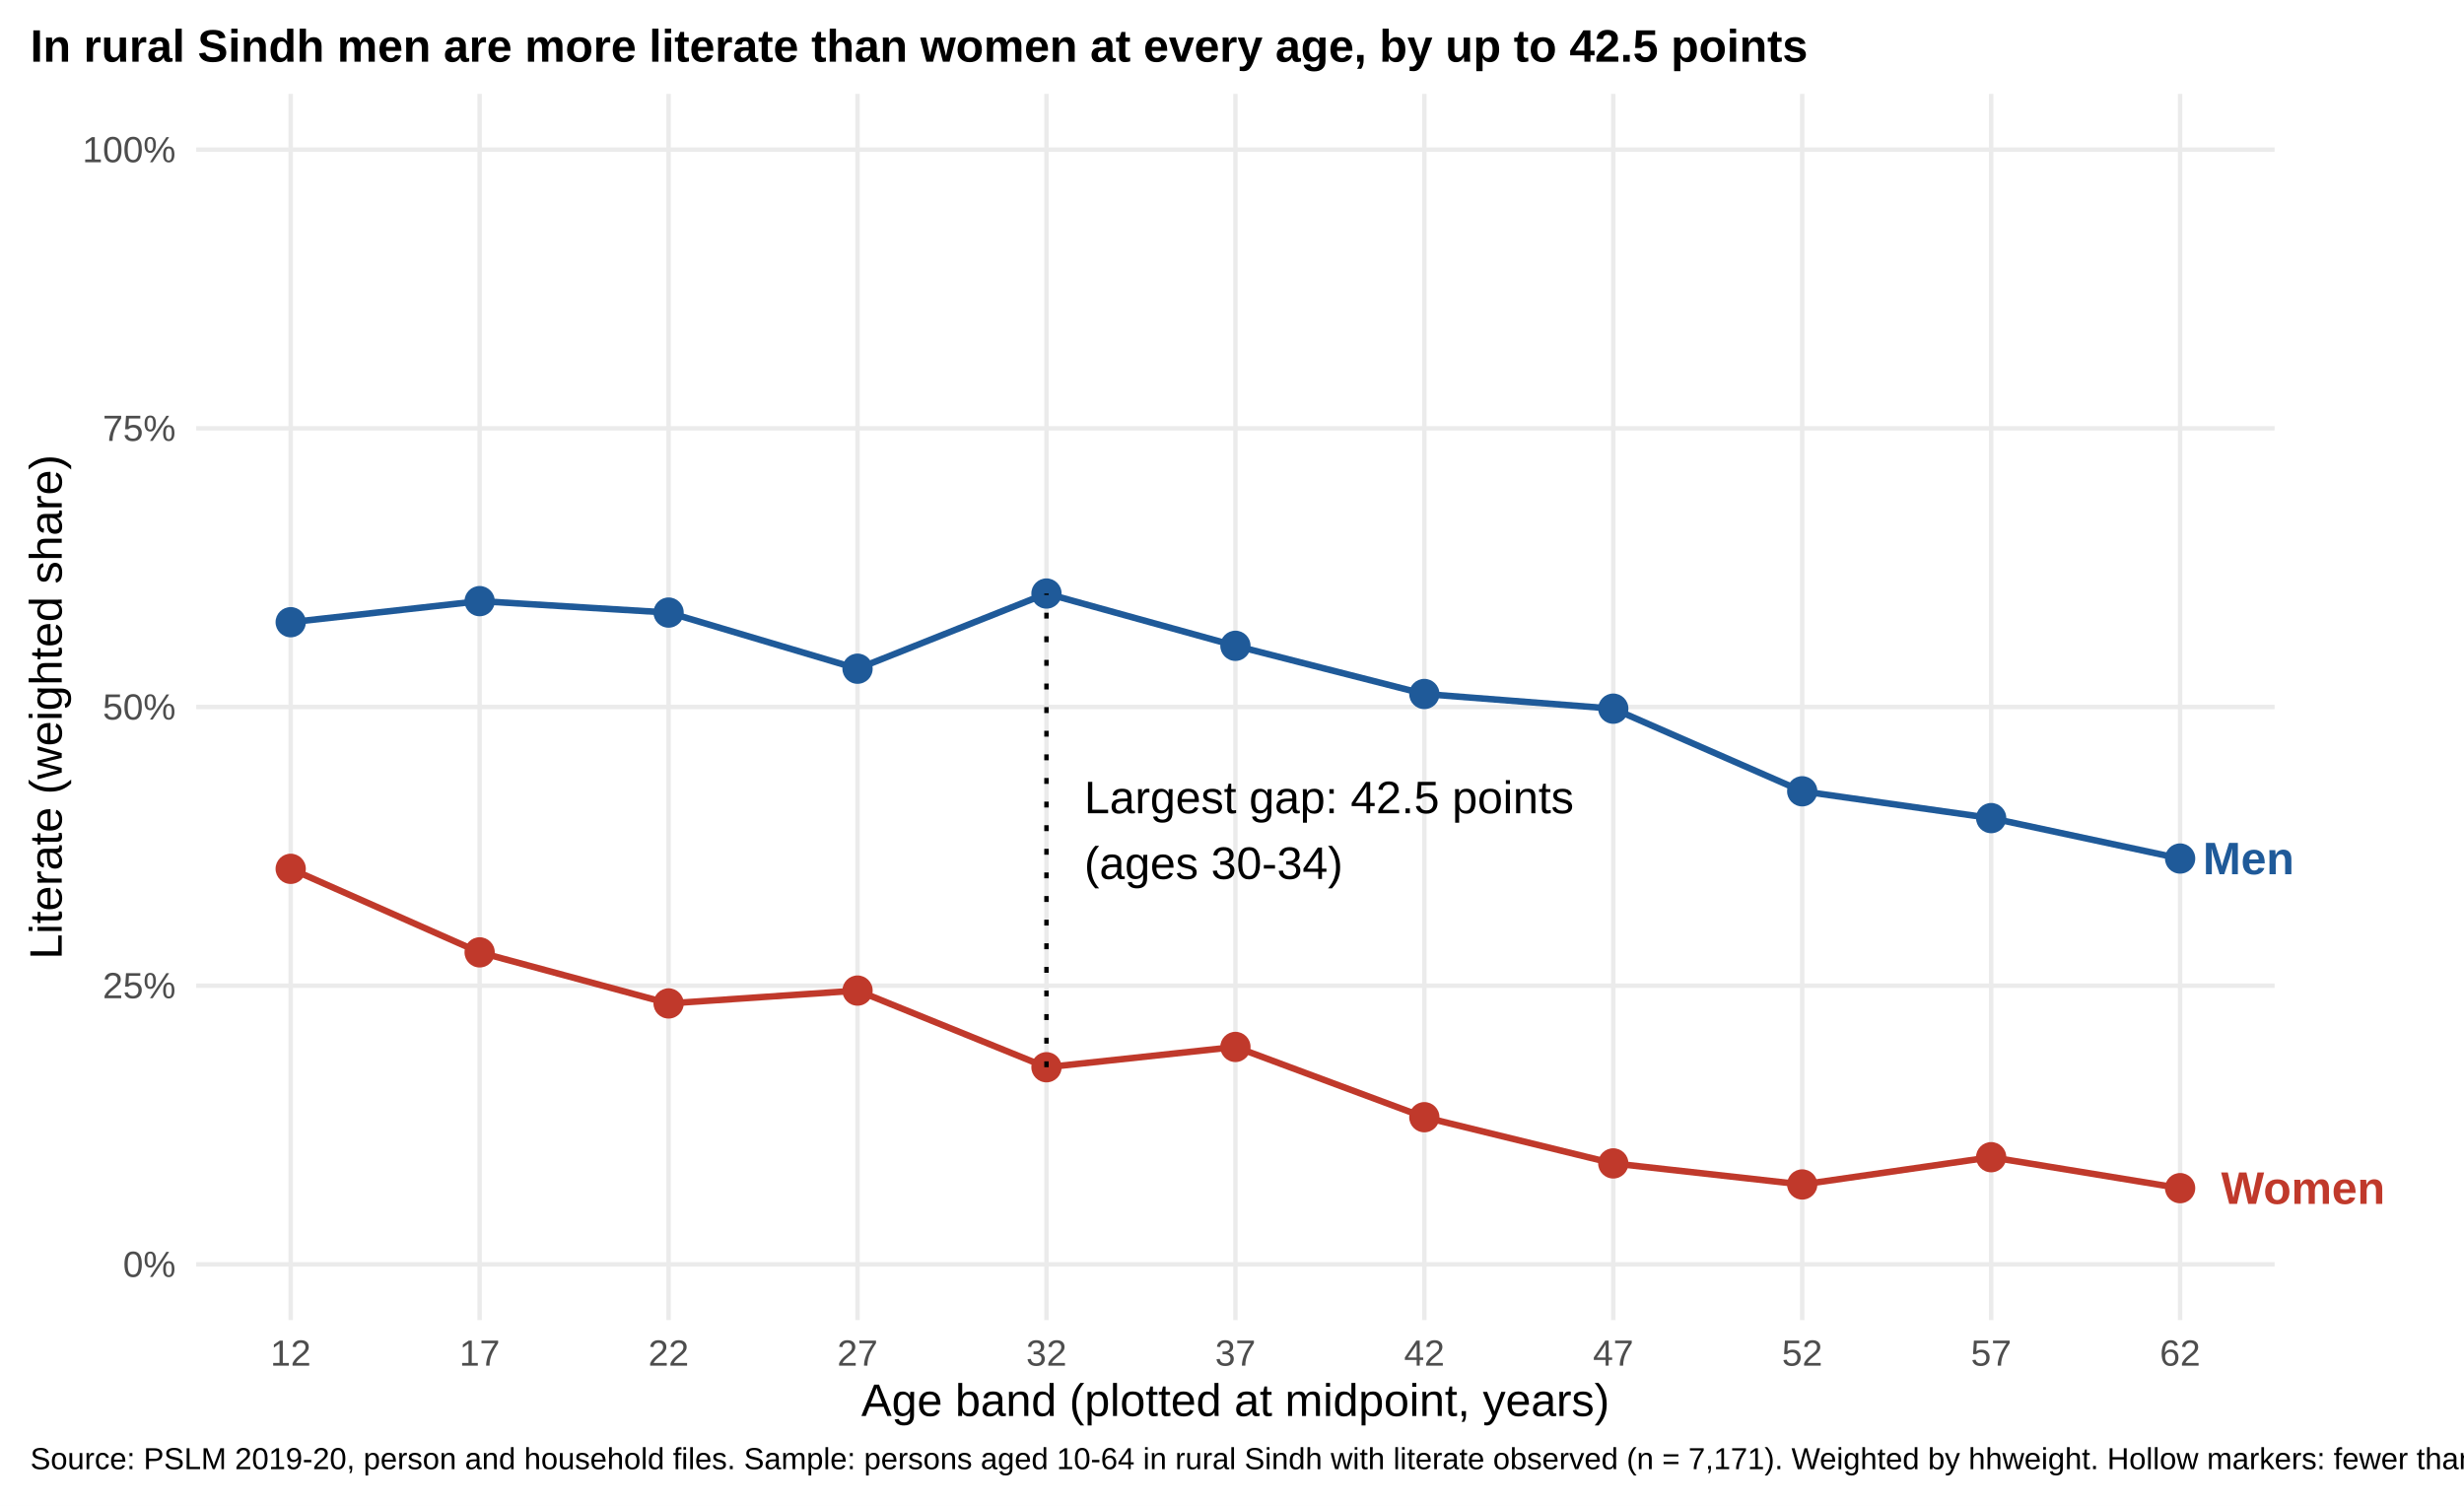
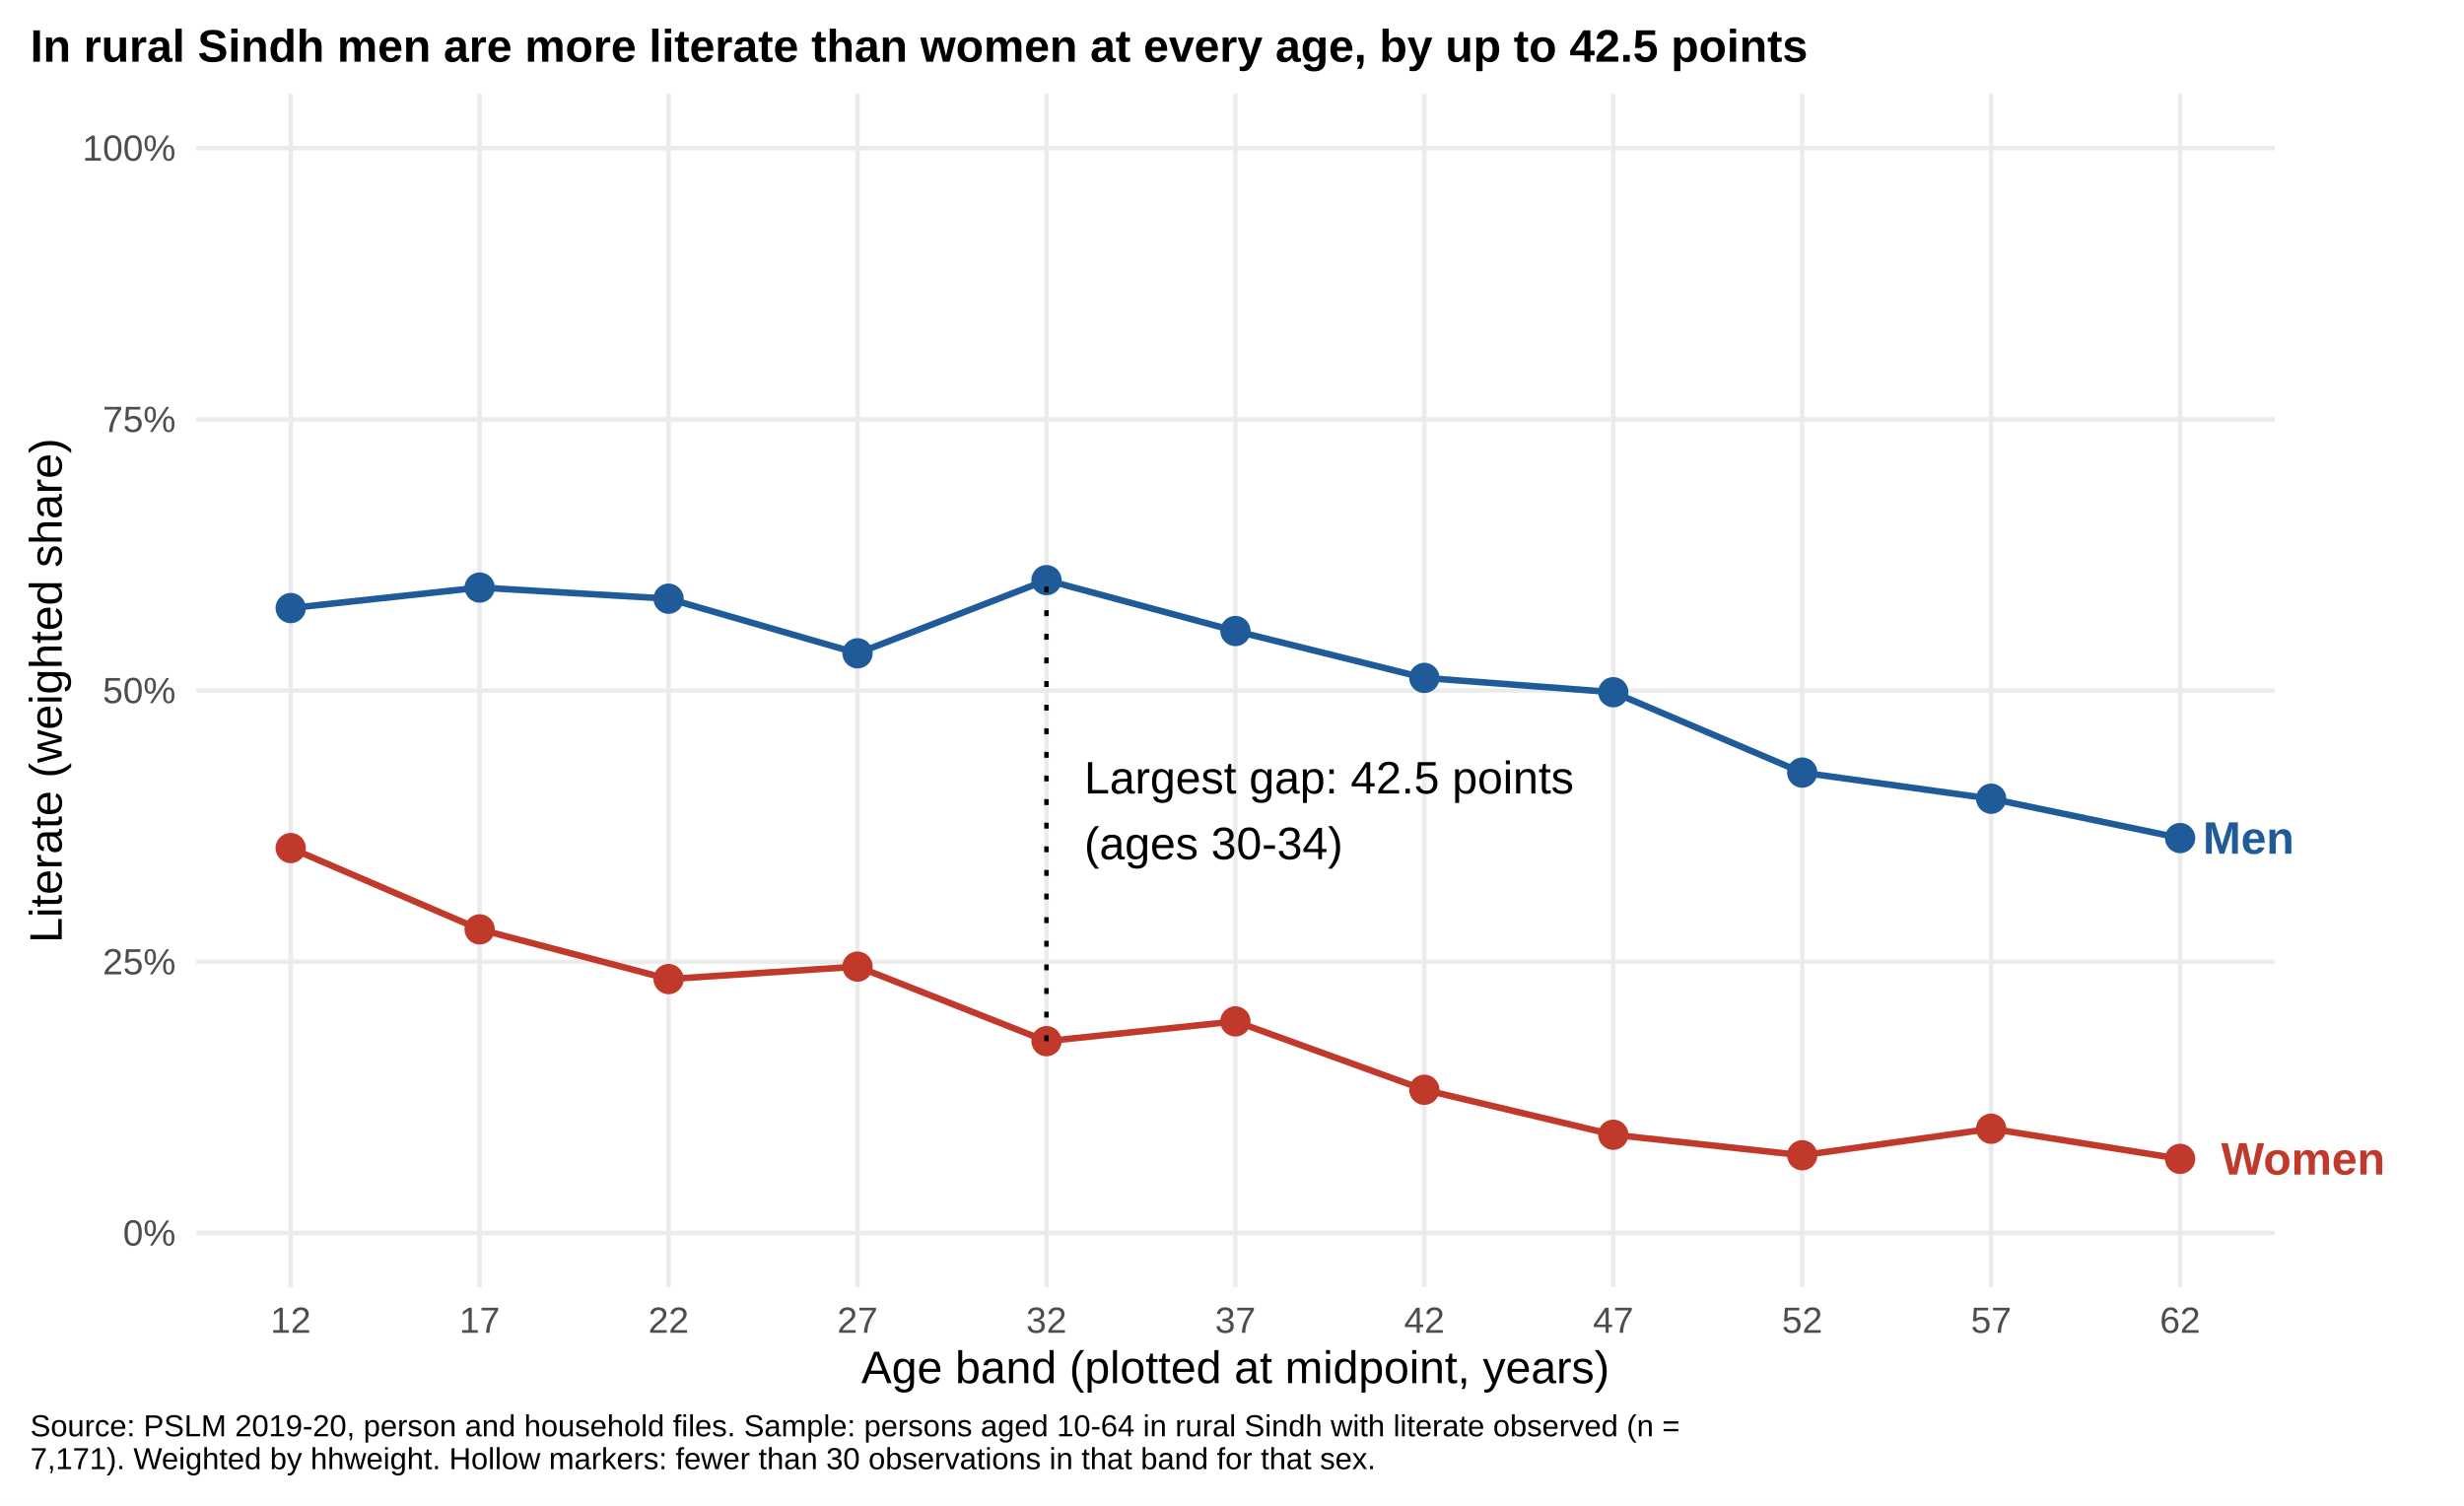
<svg xmlns="http://www.w3.org/2000/svg" width="648.00pt" height="396.00pt" viewBox="0 0 648.00 396.00">
  <g class="svglite">
    <defs>
      <style type="text/css">
    .svglite line, .svglite polyline, .svglite polygon, .svglite path, .svglite rect, .svglite circle {
      fill: none;
      stroke: #000000;
      stroke-linecap: round;
      stroke-linejoin: round;
      stroke-miterlimit: 10.00;
    }
    .svglite text {
      white-space: pre;
    }
    .svglite g.glyphgroup path {
      fill: inherit;
      stroke: none;
    }
  </style>
    </defs>
    <rect width="100%" height="100%" style="stroke: none; fill: #FFFFFF;" />
    <defs>
      <clipPath id="cpMC4wMHw2NDguMDB8MC4wMHwzOTYuMDA=">
        <rect x="0.00" y="0.00" width="648.00" height="396.00" />
      </clipPath>
    </defs>
    <g clip-path="url(#cpMC4wMHw2NDguMDB8MC4wMHwzOTYuMDA=)">
      <rect x="0.00" y="0.00" width="648.00" height="396.00" style="stroke-width: 1.16; stroke: none; fill: #FFFFFF;" />
-       <polyline points="51.60,332.51 598.19,332.51 " style="stroke-width: 1.16; stroke: #EBEBEB; stroke-linecap: butt;" />
-       <polyline points="51.60,259.22 598.19,259.22 " style="stroke-width: 1.16; stroke: #EBEBEB; stroke-linecap: butt;" />
-       <polyline points="51.60,185.93 598.19,185.93 " style="stroke-width: 1.16; stroke: #EBEBEB; stroke-linecap: butt;" />
-       <polyline points="51.60,112.64 598.19,112.64 " style="stroke-width: 1.16; stroke: #EBEBEB; stroke-linecap: butt;" />
-       <polyline points="51.60,39.35 598.19,39.35 " style="stroke-width: 1.16; stroke: #EBEBEB; stroke-linecap: butt;" />
-       <polyline points="76.45,347.17 76.45,24.70 " style="stroke-width: 1.16; stroke: #EBEBEB; stroke-linecap: butt;" />
-       <polyline points="126.14,347.17 126.14,24.70 " style="stroke-width: 1.16; stroke: #EBEBEB; stroke-linecap: butt;" />
-       <polyline points="175.83,347.17 175.83,24.70 " style="stroke-width: 1.16; stroke: #EBEBEB; stroke-linecap: butt;" />
-       <polyline points="225.52,347.17 225.52,24.70 " style="stroke-width: 1.16; stroke: #EBEBEB; stroke-linecap: butt;" />
-       <polyline points="275.21,347.17 275.21,24.70 " style="stroke-width: 1.16; stroke: #EBEBEB; stroke-linecap: butt;" />
-       <polyline points="324.90,347.17 324.90,24.70 " style="stroke-width: 1.16; stroke: #EBEBEB; stroke-linecap: butt;" />
-       <polyline points="374.58,347.17 374.58,24.70 " style="stroke-width: 1.16; stroke: #EBEBEB; stroke-linecap: butt;" />
-       <polyline points="424.27,347.17 424.27,24.70 " style="stroke-width: 1.16; stroke: #EBEBEB; stroke-linecap: butt;" />
-       <polyline points="473.96,347.17 473.96,24.70 " style="stroke-width: 1.16; stroke: #EBEBEB; stroke-linecap: butt;" />
-       <polyline points="523.65,347.17 523.65,24.70 " style="stroke-width: 1.16; stroke: #EBEBEB; stroke-linecap: butt;" />
-       <polyline points="573.34,347.17 573.34,24.70 " style="stroke-width: 1.16; stroke: #EBEBEB; stroke-linecap: butt;" />
-       <polyline points="76.45,163.63 126.14,158.09 175.83,161.10 225.52,175.86 275.21,156.09 324.90,169.84 374.58,182.51 424.27,186.37 473.96,208.10 523.65,215.15 573.34,225.78 " style="stroke-width: 1.71; stroke: #1F5A99; stroke-linecap: butt;" />
-       <polyline points="76.45,228.49 126.14,250.46 175.83,263.89 225.52,260.51 275.21,280.67 324.90,275.33 374.58,293.81 424.27,305.96 473.96,311.50 523.65,304.33 573.34,312.47 " style="stroke-width: 1.71; stroke: #C0392B; stroke-linecap: butt;" />
-       <circle cx="76.45" cy="163.63" r="3.98" style="stroke-width: 1.56; stroke: none; fill: #1F5A99;" />
-       <circle cx="76.45" cy="228.49" r="3.98" style="stroke-width: 1.56; stroke: none; fill: #C0392B;" />
-       <circle cx="126.14" cy="158.09" r="3.98" style="stroke-width: 1.56; stroke: none; fill: #1F5A99;" />
-       <circle cx="126.14" cy="250.46" r="3.98" style="stroke-width: 1.56; stroke: none; fill: #C0392B;" />
-       <circle cx="175.83" cy="161.10" r="3.98" style="stroke-width: 1.56; stroke: none; fill: #1F5A99;" />
-       <circle cx="175.83" cy="263.89" r="3.98" style="stroke-width: 1.56; stroke: none; fill: #C0392B;" />
-       <circle cx="225.52" cy="175.86" r="3.98" style="stroke-width: 1.56; stroke: none; fill: #1F5A99;" />
-       <circle cx="225.52" cy="260.51" r="3.98" style="stroke-width: 1.56; stroke: none; fill: #C0392B;" />
-       <circle cx="275.21" cy="156.09" r="3.98" style="stroke-width: 1.56; stroke: none; fill: #1F5A99;" />
-       <circle cx="275.21" cy="280.67" r="3.98" style="stroke-width: 1.56; stroke: none; fill: #C0392B;" />
-       <circle cx="324.90" cy="169.84" r="3.98" style="stroke-width: 1.56; stroke: none; fill: #1F5A99;" />
-       <circle cx="324.90" cy="275.33" r="3.98" style="stroke-width: 1.56; stroke: none; fill: #C0392B;" />
-       <circle cx="374.58" cy="182.51" r="3.98" style="stroke-width: 1.56; stroke: none; fill: #1F5A99;" />
-       <circle cx="374.58" cy="293.81" r="3.98" style="stroke-width: 1.56; stroke: none; fill: #C0392B;" />
-       <circle cx="424.27" cy="186.37" r="3.98" style="stroke-width: 1.56; stroke: none; fill: #1F5A99;" />
-       <circle cx="424.27" cy="305.96" r="3.98" style="stroke-width: 1.56; stroke: none; fill: #C0392B;" />
-       <circle cx="473.96" cy="208.10" r="3.98" style="stroke-width: 1.56; stroke: none; fill: #1F5A99;" />
-       <circle cx="473.96" cy="311.50" r="3.98" style="stroke-width: 1.56; stroke: none; fill: #C0392B;" />
-       <circle cx="523.65" cy="215.15" r="3.98" style="stroke-width: 1.56; stroke: none; fill: #1F5A99;" />
-       <circle cx="523.65" cy="304.33" r="3.98" style="stroke-width: 1.56; stroke: none; fill: #C0392B;" />
-       <circle cx="573.34" cy="225.78" r="3.98" style="stroke-width: 1.56; stroke: none; fill: #1F5A99;" />
-       <circle cx="573.34" cy="312.47" r="3.98" style="stroke-width: 1.56; stroke: none; fill: #C0392B;" />
-       <line x1="275.21" y1="280.67" x2="275.21" y2="156.09" style="stroke-width: 1.16; stroke-dasharray: 1.55,4.66; stroke-linecap: butt;" />
-       <text x="285.14" y="213.87" style="font-size: 12.00px; font-family: &quot;Arimo&quot;;" textLength="128.70px" lengthAdjust="spacingAndGlyphs">Largest gap: 42.5 points</text>
-       <text x="285.14" y="231.15" style="font-size: 12.00px; font-family: &quot;Arimo&quot;;" textLength="68.03px" lengthAdjust="spacingAndGlyphs">(ages 30-34)</text>
-       <text x="579.34" y="229.91" style="font-size: 12.00px; font-weight: bold;fill: #1F5A99; font-family: &quot;Arimo&quot;;" textLength="24.00px" lengthAdjust="spacingAndGlyphs">Men</text>
-       <text x="584.12" y="316.60" style="font-size: 12.00px; font-weight: bold;fill: #C0392B; font-family: &quot;Arimo&quot;;" textLength="43.11px" lengthAdjust="spacingAndGlyphs">Women</text>
-       <text x="46.22" y="335.81" text-anchor="end" style="font-size: 9.60px;fill: #4D4D4D; font-family: &quot;Arimo&quot;;" textLength="13.86px" lengthAdjust="spacingAndGlyphs">0%</text>
-       <text x="46.22" y="262.52" text-anchor="end" style="font-size: 9.60px;fill: #4D4D4D; font-family: &quot;Arimo&quot;;" textLength="19.19px" lengthAdjust="spacingAndGlyphs">25%</text>
-       <text x="46.22" y="189.23" text-anchor="end" style="font-size: 9.60px;fill: #4D4D4D; font-family: &quot;Arimo&quot;;" textLength="19.19px" lengthAdjust="spacingAndGlyphs">50%</text>
-       <text x="46.22" y="115.94" text-anchor="end" style="font-size: 9.60px;fill: #4D4D4D; font-family: &quot;Arimo&quot;;" textLength="19.19px" lengthAdjust="spacingAndGlyphs">75%</text>
-       <text x="46.22" y="42.66" text-anchor="end" style="font-size: 9.60px;fill: #4D4D4D; font-family: &quot;Arimo&quot;;" textLength="24.52px" lengthAdjust="spacingAndGlyphs">100%</text>
-       <text x="76.45" y="359.15" text-anchor="middle" style="font-size: 9.60px;fill: #4D4D4D; font-family: &quot;Arimo&quot;;" textLength="10.66px" lengthAdjust="spacingAndGlyphs">12</text>
-       <text x="126.14" y="359.15" text-anchor="middle" style="font-size: 9.60px;fill: #4D4D4D; font-family: &quot;Arimo&quot;;" textLength="10.66px" lengthAdjust="spacingAndGlyphs">17</text>
-       <text x="175.83" y="359.15" text-anchor="middle" style="font-size: 9.60px;fill: #4D4D4D; font-family: &quot;Arimo&quot;;" textLength="10.66px" lengthAdjust="spacingAndGlyphs">22</text>
-       <text x="225.52" y="359.15" text-anchor="middle" style="font-size: 9.60px;fill: #4D4D4D; font-family: &quot;Arimo&quot;;" textLength="10.66px" lengthAdjust="spacingAndGlyphs">27</text>
-       <text x="275.21" y="359.15" text-anchor="middle" style="font-size: 9.60px;fill: #4D4D4D; font-family: &quot;Arimo&quot;;" textLength="10.66px" lengthAdjust="spacingAndGlyphs">32</text>
-       <text x="324.90" y="359.15" text-anchor="middle" style="font-size: 9.60px;fill: #4D4D4D; font-family: &quot;Arimo&quot;;" textLength="10.66px" lengthAdjust="spacingAndGlyphs">37</text>
-       <text x="374.58" y="359.15" text-anchor="middle" style="font-size: 9.60px;fill: #4D4D4D; font-family: &quot;Arimo&quot;;" textLength="10.66px" lengthAdjust="spacingAndGlyphs">42</text>
-       <text x="424.27" y="359.15" text-anchor="middle" style="font-size: 9.60px;fill: #4D4D4D; font-family: &quot;Arimo&quot;;" textLength="10.66px" lengthAdjust="spacingAndGlyphs">47</text>
-       <text x="473.96" y="359.15" text-anchor="middle" style="font-size: 9.60px;fill: #4D4D4D; font-family: &quot;Arimo&quot;;" textLength="10.66px" lengthAdjust="spacingAndGlyphs">52</text>
-       <text x="523.65" y="359.15" text-anchor="middle" style="font-size: 9.60px;fill: #4D4D4D; font-family: &quot;Arimo&quot;;" textLength="10.66px" lengthAdjust="spacingAndGlyphs">57</text>
-       <text x="573.34" y="359.15" text-anchor="middle" style="font-size: 9.60px;fill: #4D4D4D; font-family: &quot;Arimo&quot;;" textLength="10.66px" lengthAdjust="spacingAndGlyphs">62</text>
-       <text x="324.90" y="372.39" text-anchor="middle" style="font-size: 12.00px; font-family: &quot;Arimo&quot;;" textLength="196.72px" lengthAdjust="spacingAndGlyphs">Age band (plotted at midpoint, years)</text>
-       <text transform="translate(16.23,185.93) rotate(-90)" text-anchor="middle" style="font-size: 12.00px; font-family: &quot;Arimo&quot;;" textLength="132.72px" lengthAdjust="spacingAndGlyphs">Literate (weighted share)</text>
+       <polyline points="51.60,324.26 598.19,324.26 " style="stroke-width: 1.16; stroke: #EBEBEB; stroke-linecap: butt;" />
+       <polyline points="51.60,252.94 598.19,252.94 " style="stroke-width: 1.16; stroke: #EBEBEB; stroke-linecap: butt;" />
+       <polyline points="51.60,181.61 598.19,181.61 " style="stroke-width: 1.16; stroke: #EBEBEB; stroke-linecap: butt;" />
+       <polyline points="51.60,110.29 598.19,110.29 " style="stroke-width: 1.16; stroke: #EBEBEB; stroke-linecap: butt;" />
+       <polyline points="51.60,38.96 598.19,38.96 " style="stroke-width: 1.16; stroke: #EBEBEB; stroke-linecap: butt;" />
+       <polyline points="76.45,338.53 76.45,24.70 " style="stroke-width: 1.16; stroke: #EBEBEB; stroke-linecap: butt;" />
+       <polyline points="126.14,338.53 126.14,24.70 " style="stroke-width: 1.16; stroke: #EBEBEB; stroke-linecap: butt;" />
+       <polyline points="175.83,338.53 175.83,24.70 " style="stroke-width: 1.16; stroke: #EBEBEB; stroke-linecap: butt;" />
+       <polyline points="225.52,338.53 225.52,24.70 " style="stroke-width: 1.16; stroke: #EBEBEB; stroke-linecap: butt;" />
+       <polyline points="275.21,338.53 275.21,24.70 " style="stroke-width: 1.16; stroke: #EBEBEB; stroke-linecap: butt;" />
+       <polyline points="324.90,338.53 324.90,24.70 " style="stroke-width: 1.16; stroke: #EBEBEB; stroke-linecap: butt;" />
+       <polyline points="374.58,338.53 374.58,24.70 " style="stroke-width: 1.16; stroke: #EBEBEB; stroke-linecap: butt;" />
+       <polyline points="424.27,338.53 424.27,24.70 " style="stroke-width: 1.16; stroke: #EBEBEB; stroke-linecap: butt;" />
+       <polyline points="473.96,338.53 473.96,24.70 " style="stroke-width: 1.16; stroke: #EBEBEB; stroke-linecap: butt;" />
+       <polyline points="523.65,338.53 523.65,24.70 " style="stroke-width: 1.16; stroke: #EBEBEB; stroke-linecap: butt;" />
+       <polyline points="573.34,338.53 573.34,24.70 " style="stroke-width: 1.16; stroke: #EBEBEB; stroke-linecap: butt;" />
+       <polyline points="76.45,159.91 126.14,154.52 175.83,157.45 225.52,171.81 275.21,152.57 324.90,165.95 374.58,178.28 424.27,182.04 473.96,203.18 523.65,210.05 573.34,220.39 " style="stroke-width: 1.71; stroke: #1F5A99; stroke-linecap: butt;" />
+       <polyline points="76.45,223.03 126.14,244.41 175.83,257.48 225.52,254.20 275.21,273.81 324.90,268.61 374.58,286.60 424.27,298.42 473.96,303.82 523.65,296.84 573.34,304.76 " style="stroke-width: 1.71; stroke: #C0392B; stroke-linecap: butt;" />
+       <circle cx="76.45" cy="159.91" r="3.98" style="stroke-width: 1.56; stroke: none; fill: #1F5A99;" />
+       <circle cx="76.45" cy="223.03" r="3.98" style="stroke-width: 1.56; stroke: none; fill: #C0392B;" />
+       <circle cx="126.14" cy="154.52" r="3.98" style="stroke-width: 1.56; stroke: none; fill: #1F5A99;" />
+       <circle cx="126.14" cy="244.41" r="3.98" style="stroke-width: 1.56; stroke: none; fill: #C0392B;" />
+       <circle cx="175.83" cy="157.45" r="3.98" style="stroke-width: 1.56; stroke: none; fill: #1F5A99;" />
+       <circle cx="175.83" cy="257.48" r="3.98" style="stroke-width: 1.56; stroke: none; fill: #C0392B;" />
+       <circle cx="225.52" cy="171.81" r="3.98" style="stroke-width: 1.56; stroke: none; fill: #1F5A99;" />
+       <circle cx="225.52" cy="254.20" r="3.98" style="stroke-width: 1.56; stroke: none; fill: #C0392B;" />
+       <circle cx="275.21" cy="152.57" r="3.98" style="stroke-width: 1.56; stroke: none; fill: #1F5A99;" />
+       <circle cx="275.21" cy="273.81" r="3.98" style="stroke-width: 1.56; stroke: none; fill: #C0392B;" />
+       <circle cx="324.90" cy="165.95" r="3.98" style="stroke-width: 1.56; stroke: none; fill: #1F5A99;" />
+       <circle cx="324.90" cy="268.61" r="3.98" style="stroke-width: 1.56; stroke: none; fill: #C0392B;" />
+       <circle cx="374.58" cy="178.28" r="3.98" style="stroke-width: 1.56; stroke: none; fill: #1F5A99;" />
+       <circle cx="374.58" cy="286.60" r="3.98" style="stroke-width: 1.56; stroke: none; fill: #C0392B;" />
+       <circle cx="424.27" cy="182.04" r="3.98" style="stroke-width: 1.56; stroke: none; fill: #1F5A99;" />
+       <circle cx="424.27" cy="298.42" r="3.98" style="stroke-width: 1.56; stroke: none; fill: #C0392B;" />
+       <circle cx="473.96" cy="203.18" r="3.98" style="stroke-width: 1.56; stroke: none; fill: #1F5A99;" />
+       <circle cx="473.96" cy="303.82" r="3.98" style="stroke-width: 1.56; stroke: none; fill: #C0392B;" />
+       <circle cx="523.65" cy="210.05" r="3.98" style="stroke-width: 1.56; stroke: none; fill: #1F5A99;" />
+       <circle cx="523.65" cy="296.84" r="3.98" style="stroke-width: 1.56; stroke: none; fill: #C0392B;" />
+       <circle cx="573.34" cy="220.39" r="3.98" style="stroke-width: 1.56; stroke: none; fill: #1F5A99;" />
+       <circle cx="573.34" cy="304.76" r="3.98" style="stroke-width: 1.56; stroke: none; fill: #C0392B;" />
+       <line x1="275.21" y1="273.81" x2="275.21" y2="152.57" style="stroke-width: 1.16; stroke-dasharray: 1.55,4.66; stroke-linecap: butt;" />
+       <text x="285.14" y="208.68" style="font-size: 12.00px; font-family: &quot;Arimo&quot;;" textLength="128.70px" lengthAdjust="spacingAndGlyphs">Largest gap: 42.5 points</text>
+       <text x="285.14" y="225.96" style="font-size: 12.00px; font-family: &quot;Arimo&quot;;" textLength="68.03px" lengthAdjust="spacingAndGlyphs">(ages 30-34)</text>
+       <text x="579.34" y="224.52" style="font-size: 12.00px; font-weight: bold;fill: #1F5A99; font-family: &quot;Arimo&quot;;" textLength="24.00px" lengthAdjust="spacingAndGlyphs">Men</text>
+       <text x="584.12" y="308.89" style="font-size: 12.00px; font-weight: bold;fill: #C0392B; font-family: &quot;Arimo&quot;;" textLength="43.11px" lengthAdjust="spacingAndGlyphs">Women</text>
+       <text x="46.22" y="327.56" text-anchor="end" style="font-size: 9.60px;fill: #4D4D4D; font-family: &quot;Arimo&quot;;" textLength="13.86px" lengthAdjust="spacingAndGlyphs">0%</text>
+       <text x="46.22" y="256.24" text-anchor="end" style="font-size: 9.60px;fill: #4D4D4D; font-family: &quot;Arimo&quot;;" textLength="19.19px" lengthAdjust="spacingAndGlyphs">25%</text>
+       <text x="46.22" y="184.91" text-anchor="end" style="font-size: 9.60px;fill: #4D4D4D; font-family: &quot;Arimo&quot;;" textLength="19.19px" lengthAdjust="spacingAndGlyphs">50%</text>
+       <text x="46.22" y="113.59" text-anchor="end" style="font-size: 9.60px;fill: #4D4D4D; font-family: &quot;Arimo&quot;;" textLength="19.19px" lengthAdjust="spacingAndGlyphs">75%</text>
+       <text x="46.22" y="42.26" text-anchor="end" style="font-size: 9.60px;fill: #4D4D4D; font-family: &quot;Arimo&quot;;" textLength="24.52px" lengthAdjust="spacingAndGlyphs">100%</text>
+       <text x="76.45" y="350.51" text-anchor="middle" style="font-size: 9.60px;fill: #4D4D4D; font-family: &quot;Arimo&quot;;" textLength="10.66px" lengthAdjust="spacingAndGlyphs">12</text>
+       <text x="126.14" y="350.51" text-anchor="middle" style="font-size: 9.60px;fill: #4D4D4D; font-family: &quot;Arimo&quot;;" textLength="10.66px" lengthAdjust="spacingAndGlyphs">17</text>
+       <text x="175.83" y="350.51" text-anchor="middle" style="font-size: 9.60px;fill: #4D4D4D; font-family: &quot;Arimo&quot;;" textLength="10.66px" lengthAdjust="spacingAndGlyphs">22</text>
+       <text x="225.52" y="350.51" text-anchor="middle" style="font-size: 9.60px;fill: #4D4D4D; font-family: &quot;Arimo&quot;;" textLength="10.66px" lengthAdjust="spacingAndGlyphs">27</text>
+       <text x="275.21" y="350.51" text-anchor="middle" style="font-size: 9.60px;fill: #4D4D4D; font-family: &quot;Arimo&quot;;" textLength="10.66px" lengthAdjust="spacingAndGlyphs">32</text>
+       <text x="324.90" y="350.51" text-anchor="middle" style="font-size: 9.60px;fill: #4D4D4D; font-family: &quot;Arimo&quot;;" textLength="10.66px" lengthAdjust="spacingAndGlyphs">37</text>
+       <text x="374.58" y="350.51" text-anchor="middle" style="font-size: 9.60px;fill: #4D4D4D; font-family: &quot;Arimo&quot;;" textLength="10.66px" lengthAdjust="spacingAndGlyphs">42</text>
+       <text x="424.27" y="350.51" text-anchor="middle" style="font-size: 9.60px;fill: #4D4D4D; font-family: &quot;Arimo&quot;;" textLength="10.66px" lengthAdjust="spacingAndGlyphs">47</text>
+       <text x="473.96" y="350.51" text-anchor="middle" style="font-size: 9.60px;fill: #4D4D4D; font-family: &quot;Arimo&quot;;" textLength="10.66px" lengthAdjust="spacingAndGlyphs">52</text>
+       <text x="523.65" y="350.51" text-anchor="middle" style="font-size: 9.60px;fill: #4D4D4D; font-family: &quot;Arimo&quot;;" textLength="10.66px" lengthAdjust="spacingAndGlyphs">57</text>
+       <text x="573.34" y="350.51" text-anchor="middle" style="font-size: 9.60px;fill: #4D4D4D; font-family: &quot;Arimo&quot;;" textLength="10.66px" lengthAdjust="spacingAndGlyphs">62</text>
+       <text x="324.90" y="363.75" text-anchor="middle" style="font-size: 12.00px; font-family: &quot;Arimo&quot;;" textLength="196.72px" lengthAdjust="spacingAndGlyphs">Age band (plotted at midpoint, years)</text>
+       <text transform="translate(16.23,181.61) rotate(-90)" text-anchor="middle" style="font-size: 12.00px; font-family: &quot;Arimo&quot;;" textLength="132.72px" lengthAdjust="spacingAndGlyphs">Literate (weighted share)</text>
      <text x="7.97" y="16.23" style="font-size: 12.00px; font-weight: bold; font-family: &quot;Arimo&quot;;" textLength="467.27px" lengthAdjust="spacingAndGlyphs">In rural Sindh men are more literate than women at every age, by up to 42.5 points</text>
-       <text x="7.97" y="386.37" style="font-size: 8.00px; font-family: &quot;Arimo&quot;;" textLength="790.30px" lengthAdjust="spacingAndGlyphs">Source: PSLM 2019-20, person and household files. Sample: persons aged 10-64 in rural Sindh with literate observed (n = 7,171). Weighted by hhweight. Hollow markers: fewer than 30 observations in that band for that sex.</text>
+       <text x="7.97" y="377.73" style="font-size: 8.00px; font-family: &quot;Arimo&quot;;" textLength="434.11px" lengthAdjust="spacingAndGlyphs">Source: PSLM 2019-20, person and household files. Sample: persons aged 10-64 in rural Sindh with literate observed (n =</text>
+       <text x="7.97" y="386.37" style="font-size: 8.00px; font-family: &quot;Arimo&quot;;" textLength="353.97px" lengthAdjust="spacingAndGlyphs">7,171). Weighted by hhweight. Hollow markers: fewer than 30 observations in that band for that sex.</text>
    </g>
  </g>
</svg>
